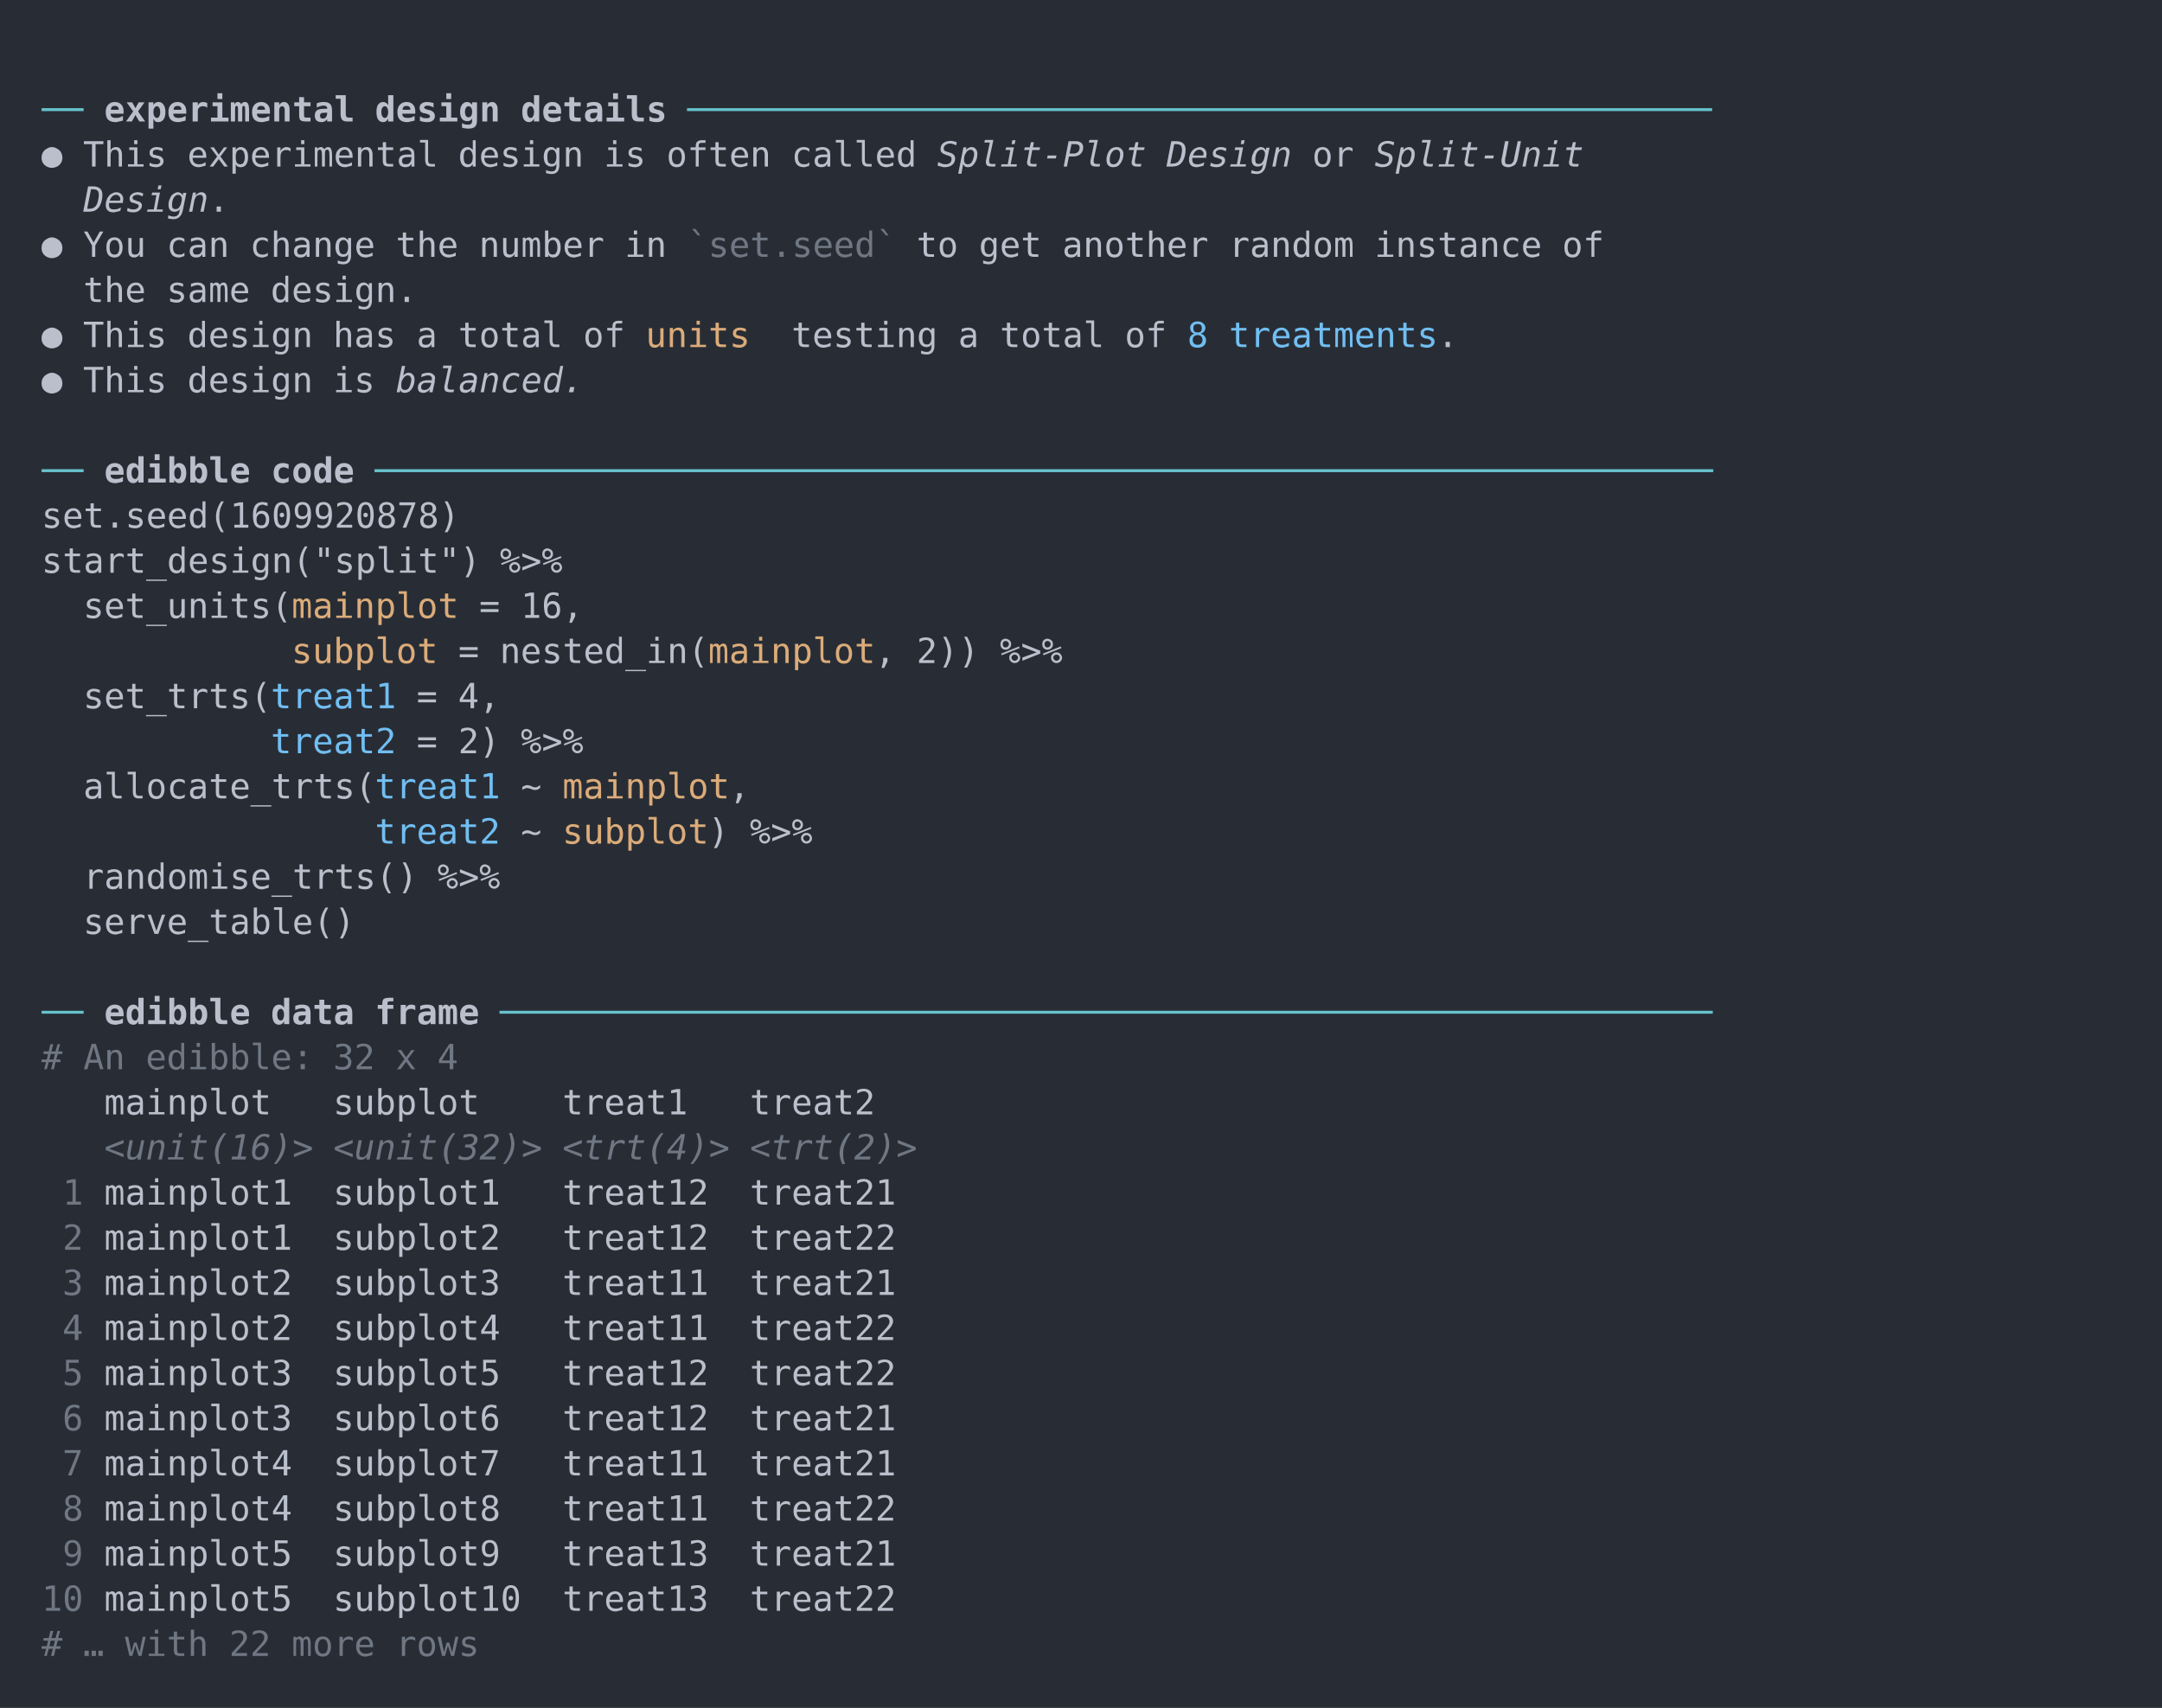
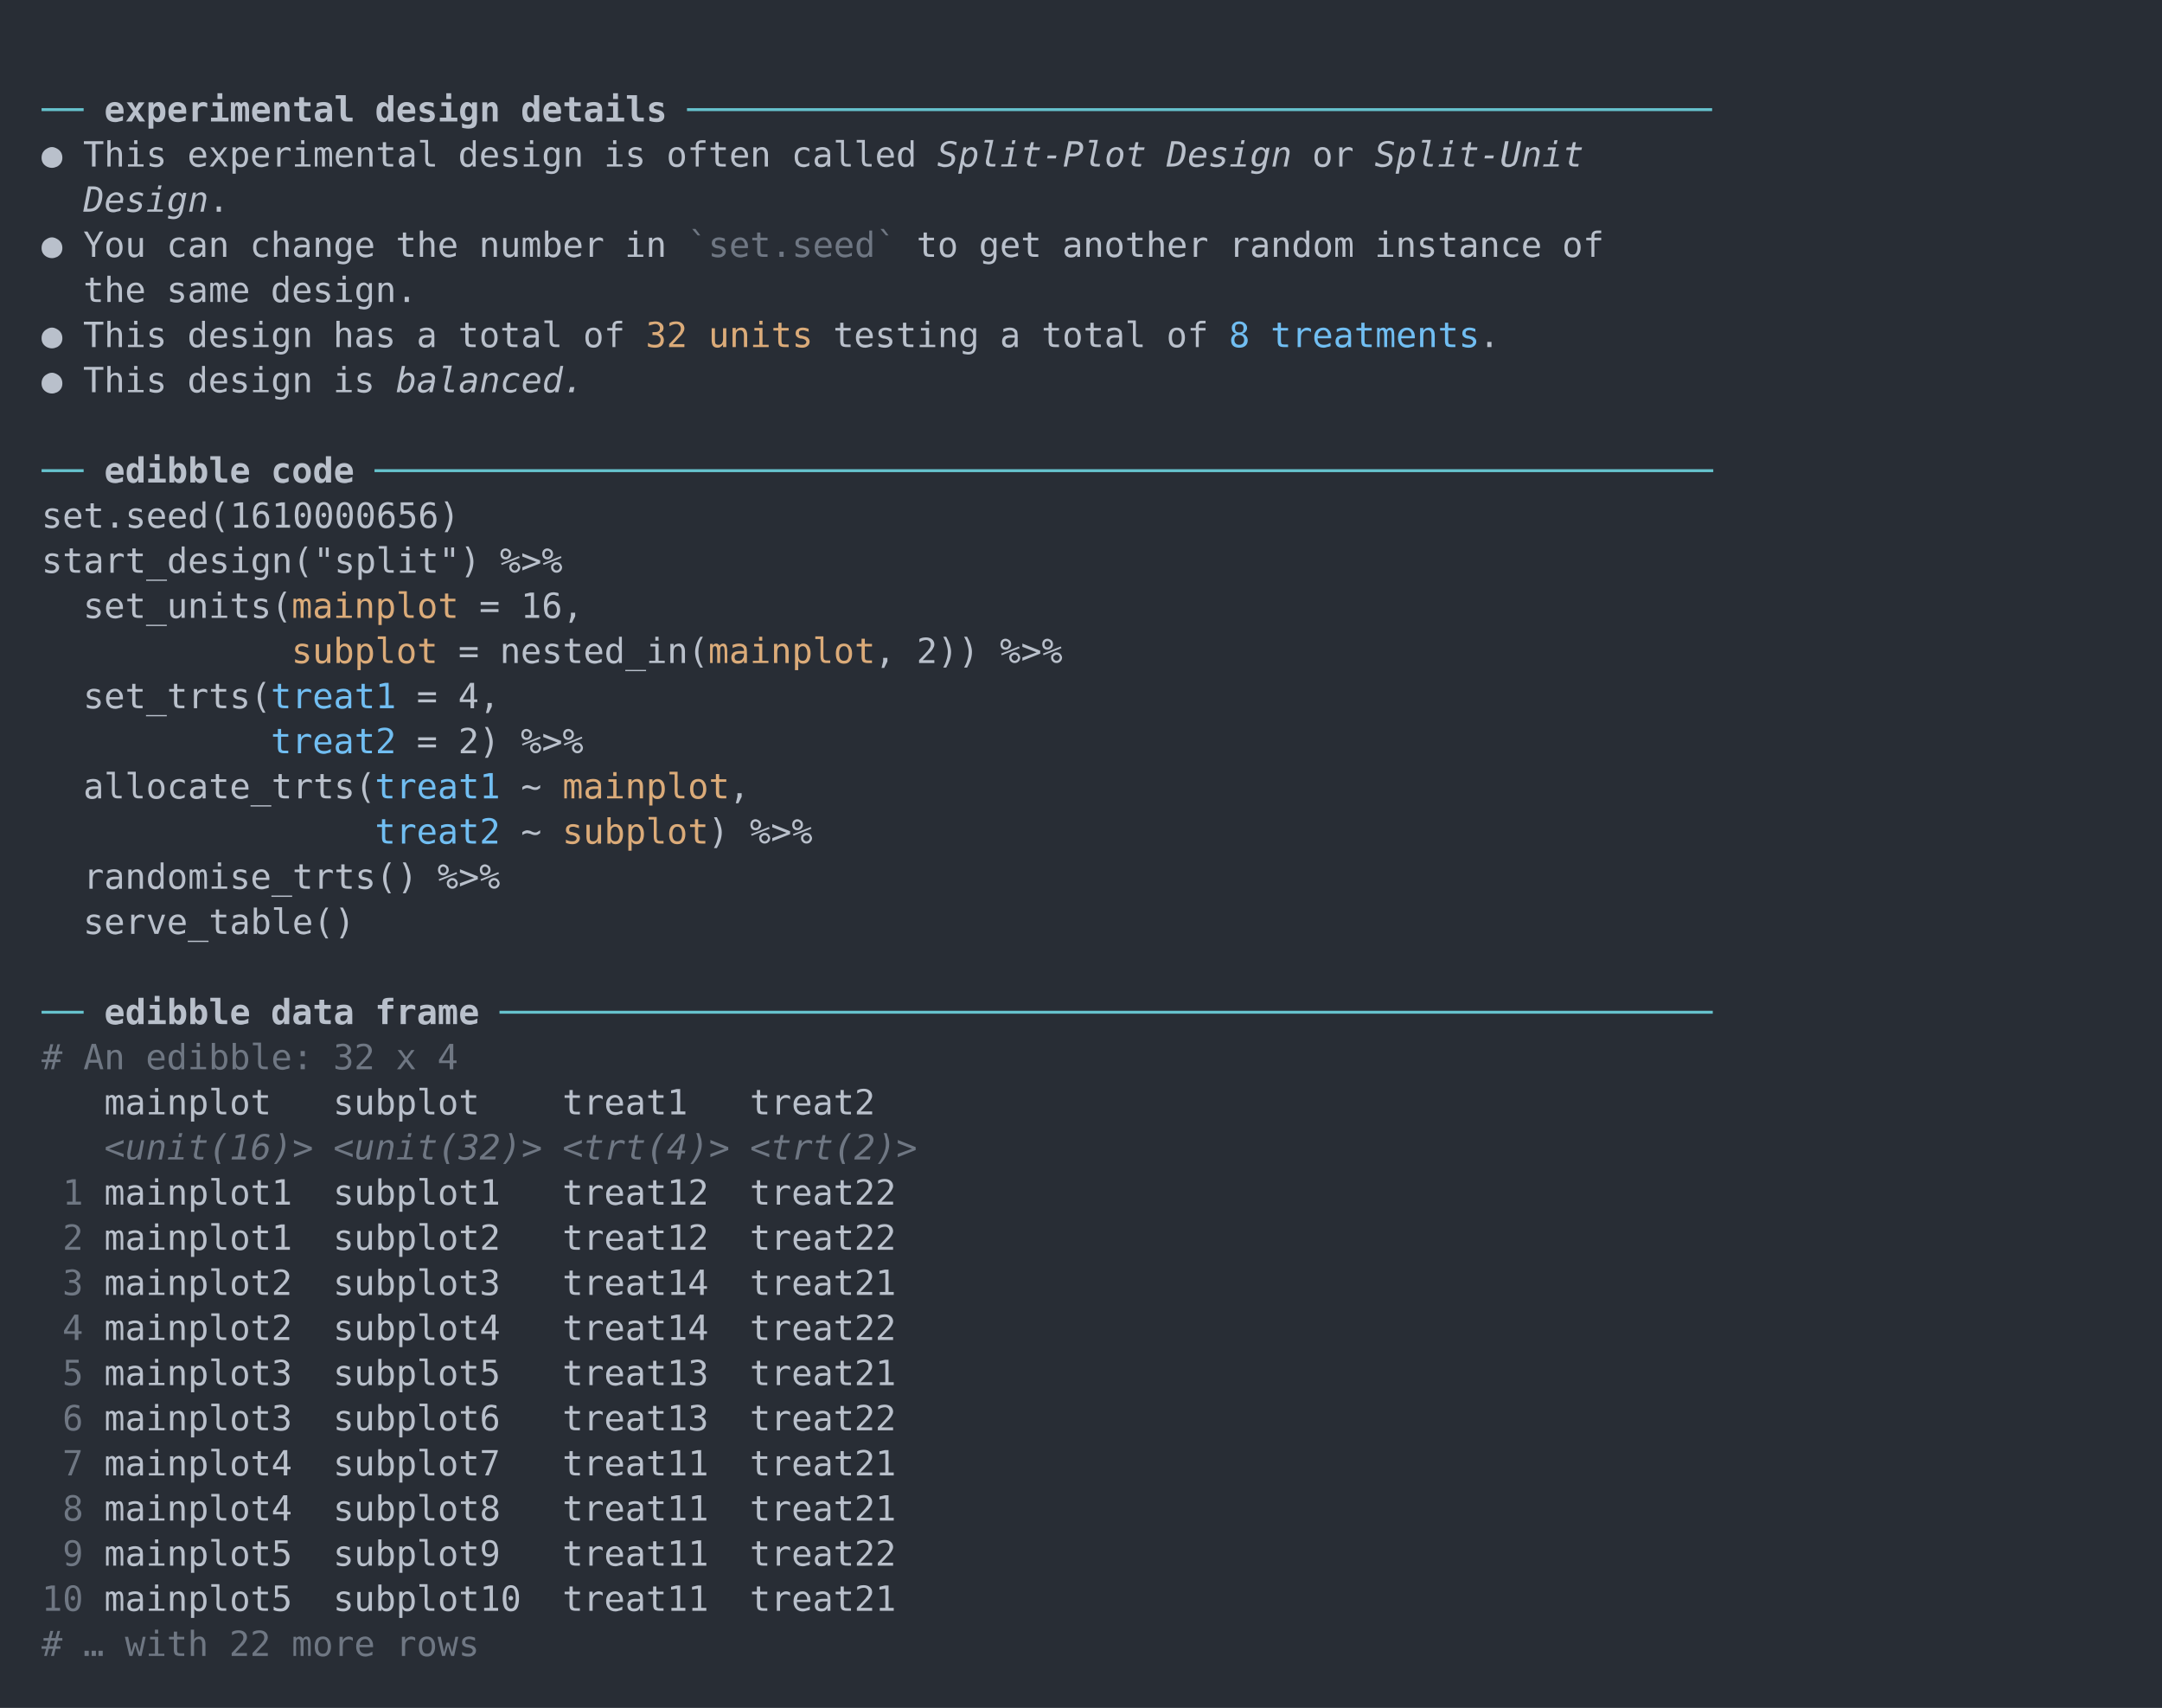
<svg xmlns="http://www.w3.org/2000/svg" xmlns:xlink="http://www.w3.org/1999/xlink" width="1040" height="821.56">
  <rect width="1040" height="821.56" rx="0" ry="0" class="a" />
  <svg height="781.56" viewBox="0 0 100 78.156" width="1000" x="20" y="20">
    <style>.a{fill:rgb(40,45,53)}.b{font-family:'Fira Code',Monaco,Consolas,Menlo,'Bitstream Vera Sans Mono','Powerline Symbols',monospace}.c{fill:transparent}.d{fill:rgb(102,194,205);white-space:pre}.e{fill:rgb(185,192,203);font-weight:bold;white-space:pre}.f{fill:rgb(185,192,203);white-space:pre}.g{fill:rgb(185,192,203);font-style:italic;white-space:pre}.h{fill:rgb(111,119,131);white-space:pre}.i{fill:rgb(219,171,121);white-space:pre}.j{fill:rgb(113,190,242);white-space:pre}.k{fill:rgb(111,119,131);font-style:italic;white-space:pre}</style>
    <g font-family="'Fira Code',Monaco,Consolas,Menlo,'Bitstream Vera Sans Mono','Powerline Symbols',monospace" font-size="1.67" class="b">
      <defs>
        <symbol id="a">
          <rect height="37" width="100" x="0" y="0" class="c" />
        </symbol>
      </defs>
      <rect height="78.156" width="100" class="a" />
      <svg x="0" y="0" width="100">
        <svg x="0">
          <use xlink:href="#a" />
          <text x="0" y="3.841" class="d">──</text>
          <text x="3.006" y="3.841" class="e">experimental</text>
          <text x="16.032" y="3.841" class="e">design</text>
          <text x="23.046" y="3.841" class="e">details</text>
          <text x="31.062" y="3.841" class="d">─────────────────────────────────────────────────</text>
          <text x="0" y="6.012" class="f">●</text>
          <text x="2.004" y="6.012" class="f">This</text>
          <text x="7.014" y="6.012" class="f">experimental</text>
          <text x="20.04" y="6.012" class="f">design</text>
          <text x="27.054" y="6.012" class="f">is</text>
          <text x="30.06" y="6.012" class="f">often</text>
          <text x="36.072" y="6.012" class="f">called</text>
          <text x="43.086" y="6.012" class="g">Split-Plot</text>
          <text x="54.108" y="6.012" class="g">Design</text>
          <text x="61.122" y="6.012" class="f">or</text>
          <text x="64.128" y="6.012" class="g">Split-Unit</text>
          <text x="2.004" y="8.183" class="g">Design</text>
          <text x="8.016" y="8.183" class="f">.</text>
          <text x="0" y="10.354" class="f">●</text>
          <text x="2.004" y="10.354" class="f">You</text>
          <text x="6.012" y="10.354" class="f">can</text>
          <text x="10.02" y="10.354" class="f">change</text>
          <text x="17.034" y="10.354" class="f">the</text>
          <text x="21.042" y="10.354" class="f">number</text>
          <text x="28.056" y="10.354" class="f">in</text>0<text x="31.062" y="10.354" class="h">`set.seed`</text>
          <text x="42.084" y="10.354" class="f">to</text>
          <text x="45.09" y="10.354" class="f">get</text>
          <text x="49.098" y="10.354" class="f">another</text>
          <text x="57.114" y="10.354" class="f">random</text>
          <text x="64.128" y="10.354" class="f">instance</text>
          <text x="73.146" y="10.354" class="f">of</text>
          <text x="2.004" y="12.525" class="f">the</text>
          <text x="6.012" y="12.525" class="f">same</text>
          <text x="11.022" y="12.525" class="f">design.</text>
          <text x="0" y="14.696" class="f">●</text>
          <text x="2.004" y="14.696" class="f">This</text>
          <text x="7.014" y="14.696" class="f">design</text>
          <text x="14.028" y="14.696" class="f">has</text>
          <text x="18.036" y="14.696" class="f">a</text>
          <text x="20.04" y="14.696" class="f">total</text>
-           <text x="26.052" y="14.696" class="f">of</text>0<text x="29.058" y="14.696" class="i"> units</text>
-           <text x="36.072" y="14.696" class="f">testing</text>
-           <text x="44.088" y="14.696" class="f">a</text>
-           <text x="46.092" y="14.696" class="f">total</text>
-           <text x="52.104" y="14.696" class="f">of</text>
-           <text x="55.11" y="14.696" class="j">8</text>
-           <text x="57.114" y="14.696" class="j">treatments</text>
-           <text x="67.134" y="14.696" class="f">.</text>
+           <text x="26.052" y="14.696" class="f">of</text>0<text x="29.058" y="14.696" class="i">32 units</text>
+           <text x="38.076" y="14.696" class="f">testing</text>
+           <text x="46.092" y="14.696" class="f">a</text>
+           <text x="48.096" y="14.696" class="f">total</text>
+           <text x="54.108" y="14.696" class="f">of</text>
+           <text x="57.114" y="14.696" class="j">8</text>
+           <text x="59.118" y="14.696" class="j">treatments</text>
+           <text x="69.138" y="14.696" class="f">.</text>
          <text x="0" y="16.867" class="f">●</text>
          <text x="2.004" y="16.867" class="f">This</text>
          <text x="7.014" y="16.867" class="f">design</text>
          <text x="14.028" y="16.867" class="f">is</text>
          <text x="17.034" y="16.867" class="g">balanced.</text>
          <text x="0" y="21.209" class="d">──</text>
          <text x="3.006" y="21.209" class="e">edibble</text>
          <text x="11.022" y="21.209" class="e">code</text>
          <text x="16.032" y="21.209" class="d">────────────────────────────────────────────────────────────────</text>
-           <text x="0" y="23.38" class="f">set.seed(1609920878)</text>
+           <text x="0" y="23.38" class="f">set.seed(1610000656)</text>
          <text x="0" y="25.551" class="f">start_design("split")</text>
          <text x="22.044" y="25.551" class="f">%&gt;%</text>
          <text x="2.004" y="27.722" class="f">set_units(</text>0<text x="12.024" y="27.722" class="i">mainplot</text>
          <text x="21.042" y="27.722" class="f">=</text>
          <text x="23.046" y="27.722" class="f">16,</text>0<text x="12.024" y="29.893" class="i">subplot</text>
          <text x="20.04" y="29.893" class="f">=</text>
          <text x="22.044" y="29.893" class="f">nested_in(</text>0<text x="32.064" y="29.893" class="i">mainplot</text>
          <text x="40.08" y="29.893" class="f">,</text>
          <text x="42.084" y="29.893" class="f">2))</text>
          <text x="46.092" y="29.893" class="f">%&gt;%</text>
          <text x="2.004" y="32.064" class="f">set_trts(</text>
          <text x="11.022" y="32.064" class="j">treat1</text>
          <text x="18.036" y="32.064" class="f">=</text>
          <text x="20.04" y="32.064" class="f">4,</text>
          <text x="11.022" y="34.235" class="j">treat2</text>
          <text x="18.036" y="34.235" class="f">=</text>
          <text x="20.04" y="34.235" class="f">2)</text>
          <text x="23.046" y="34.235" class="f">%&gt;%</text>
          <text x="2.004" y="36.406" class="f">allocate_trts(</text>
          <text x="16.032" y="36.406" class="j">treat1</text>
          <text x="23.046" y="36.406" class="f">~</text>0<text x="25.05" y="36.406" class="i">mainplot</text>
          <text x="33.066" y="36.406" class="f">,</text>
          <text x="16.032" y="38.577" class="j">treat2</text>
          <text x="23.046" y="38.577" class="f">~</text>0<text x="25.05" y="38.577" class="i">subplot</text>
          <text x="32.064" y="38.577" class="f">)</text>
          <text x="34.068" y="38.577" class="f">%&gt;%</text>
          <text x="2.004" y="40.748" class="f">randomise_trts()</text>
          <text x="19.038" y="40.748" class="f">%&gt;%</text>
          <text x="2.004" y="42.919" class="f">serve_table()</text>
          <text x="0" y="47.261" class="d">──</text>
          <text x="3.006" y="47.261" class="e">edibble</text>
          <text x="11.022" y="47.261" class="e">data</text>
          <text x="16.032" y="47.261" class="e">frame</text>
          <text x="22.044" y="47.261" class="d">──────────────────────────────────────────────────────────</text>
          <text x="0" y="49.432" class="h">#</text>
          <text x="2.004" y="49.432" class="h">An</text>
          <text x="5.01" y="49.432" class="h">edibble:</text>
          <text x="14.028" y="49.432" class="h">32</text>
          <text x="17.034" y="49.432" class="h">x</text>
          <text x="19.038" y="49.432" class="h">4</text>
          <text x="3.006" y="51.603" class="f">mainplot</text>
          <text x="14.028" y="51.603" class="f">subplot</text>
          <text x="25.05" y="51.603" class="f">treat1</text>
          <text x="34.068" y="51.603" class="f">treat2</text>
          <text x="3.006" y="53.774" class="k">&lt;unit(16)&gt;</text>
          <text x="14.028" y="53.774" class="k">&lt;unit(32)&gt;</text>
          <text x="25.05" y="53.774" class="k">&lt;trt(4)&gt;</text>
          <text x="34.068" y="53.774" class="k">&lt;trt(2)&gt;</text>
          <text x="1.002" y="55.945" class="h">1</text>
          <text x="3.006" y="55.945" class="f">mainplot1</text>
          <text x="14.028" y="55.945" class="f">subplot1</text>
          <text x="25.05" y="55.945" class="f">treat12</text>
-           <text x="34.068" y="55.945" class="f">treat21</text>
+           <text x="34.068" y="55.945" class="f">treat22</text>
          <text x="1.002" y="58.116" class="h">2</text>
          <text x="3.006" y="58.116" class="f">mainplot1</text>
          <text x="14.028" y="58.116" class="f">subplot2</text>
          <text x="25.05" y="58.116" class="f">treat12</text>
          <text x="34.068" y="58.116" class="f">treat22</text>
          <text x="1.002" y="60.287" class="h">3</text>
          <text x="3.006" y="60.287" class="f">mainplot2</text>
          <text x="14.028" y="60.287" class="f">subplot3</text>
-           <text x="25.05" y="60.287" class="f">treat11</text>
+           <text x="25.05" y="60.287" class="f">treat14</text>
          <text x="34.068" y="60.287" class="f">treat21</text>
          <text x="1.002" y="62.458" class="h">4</text>
          <text x="3.006" y="62.458" class="f">mainplot2</text>
          <text x="14.028" y="62.458" class="f">subplot4</text>
-           <text x="25.05" y="62.458" class="f">treat11</text>
+           <text x="25.05" y="62.458" class="f">treat14</text>
          <text x="34.068" y="62.458" class="f">treat22</text>
          <text x="1.002" y="64.629" class="h">5</text>
          <text x="3.006" y="64.629" class="f">mainplot3</text>
          <text x="14.028" y="64.629" class="f">subplot5</text>
-           <text x="25.05" y="64.629" class="f">treat12</text>
-           <text x="34.068" y="64.629" class="f">treat22</text>
+           <text x="25.05" y="64.629" class="f">treat13</text>
+           <text x="34.068" y="64.629" class="f">treat21</text>
          <text x="1.002" y="66.8" class="h">6</text>
          <text x="3.006" y="66.8" class="f">mainplot3</text>
          <text x="14.028" y="66.8" class="f">subplot6</text>
-           <text x="25.05" y="66.8" class="f">treat12</text>
-           <text x="34.068" y="66.8" class="f">treat21</text>
+           <text x="25.05" y="66.8" class="f">treat13</text>
+           <text x="34.068" y="66.8" class="f">treat22</text>
          <text x="1.002" y="68.971" class="h">7</text>
          <text x="3.006" y="68.971" class="f">mainplot4</text>
          <text x="14.028" y="68.971" class="f">subplot7</text>
          <text x="25.05" y="68.971" class="f">treat11</text>
          <text x="34.068" y="68.971" class="f">treat21</text>
          <text x="1.002" y="71.142" class="h">8</text>
          <text x="3.006" y="71.142" class="f">mainplot4</text>
          <text x="14.028" y="71.142" class="f">subplot8</text>
          <text x="25.05" y="71.142" class="f">treat11</text>
-           <text x="34.068" y="71.142" class="f">treat22</text>
+           <text x="34.068" y="71.142" class="f">treat21</text>
          <text x="1.002" y="73.313" class="h">9</text>
          <text x="3.006" y="73.313" class="f">mainplot5</text>
          <text x="14.028" y="73.313" class="f">subplot9</text>
-           <text x="25.05" y="73.313" class="f">treat13</text>
-           <text x="34.068" y="73.313" class="f">treat21</text>
+           <text x="25.05" y="73.313" class="f">treat11</text>
+           <text x="34.068" y="73.313" class="f">treat22</text>
          <text x="0" y="75.484" class="h">10</text>
          <text x="3.006" y="75.484" class="f">mainplot5</text>
          <text x="14.028" y="75.484" class="f">subplot10</text>
-           <text x="25.05" y="75.484" class="f">treat13</text>
-           <text x="34.068" y="75.484" class="f">treat22</text>
+           <text x="25.05" y="75.484" class="f">treat11</text>
+           <text x="34.068" y="75.484" class="f">treat21</text>
          <text x="0" y="77.655" class="h">#</text>
          <text x="2.004" y="77.655" class="h">…</text>
          <text x="4.008" y="77.655" class="h">with</text>
          <text x="9.018" y="77.655" class="h">22</text>
          <text x="12.024" y="77.655" class="h">more</text>
          <text x="17.034" y="77.655" class="h">rows</text>
        </svg>
      </svg>
    </g>
  </svg>
</svg>
